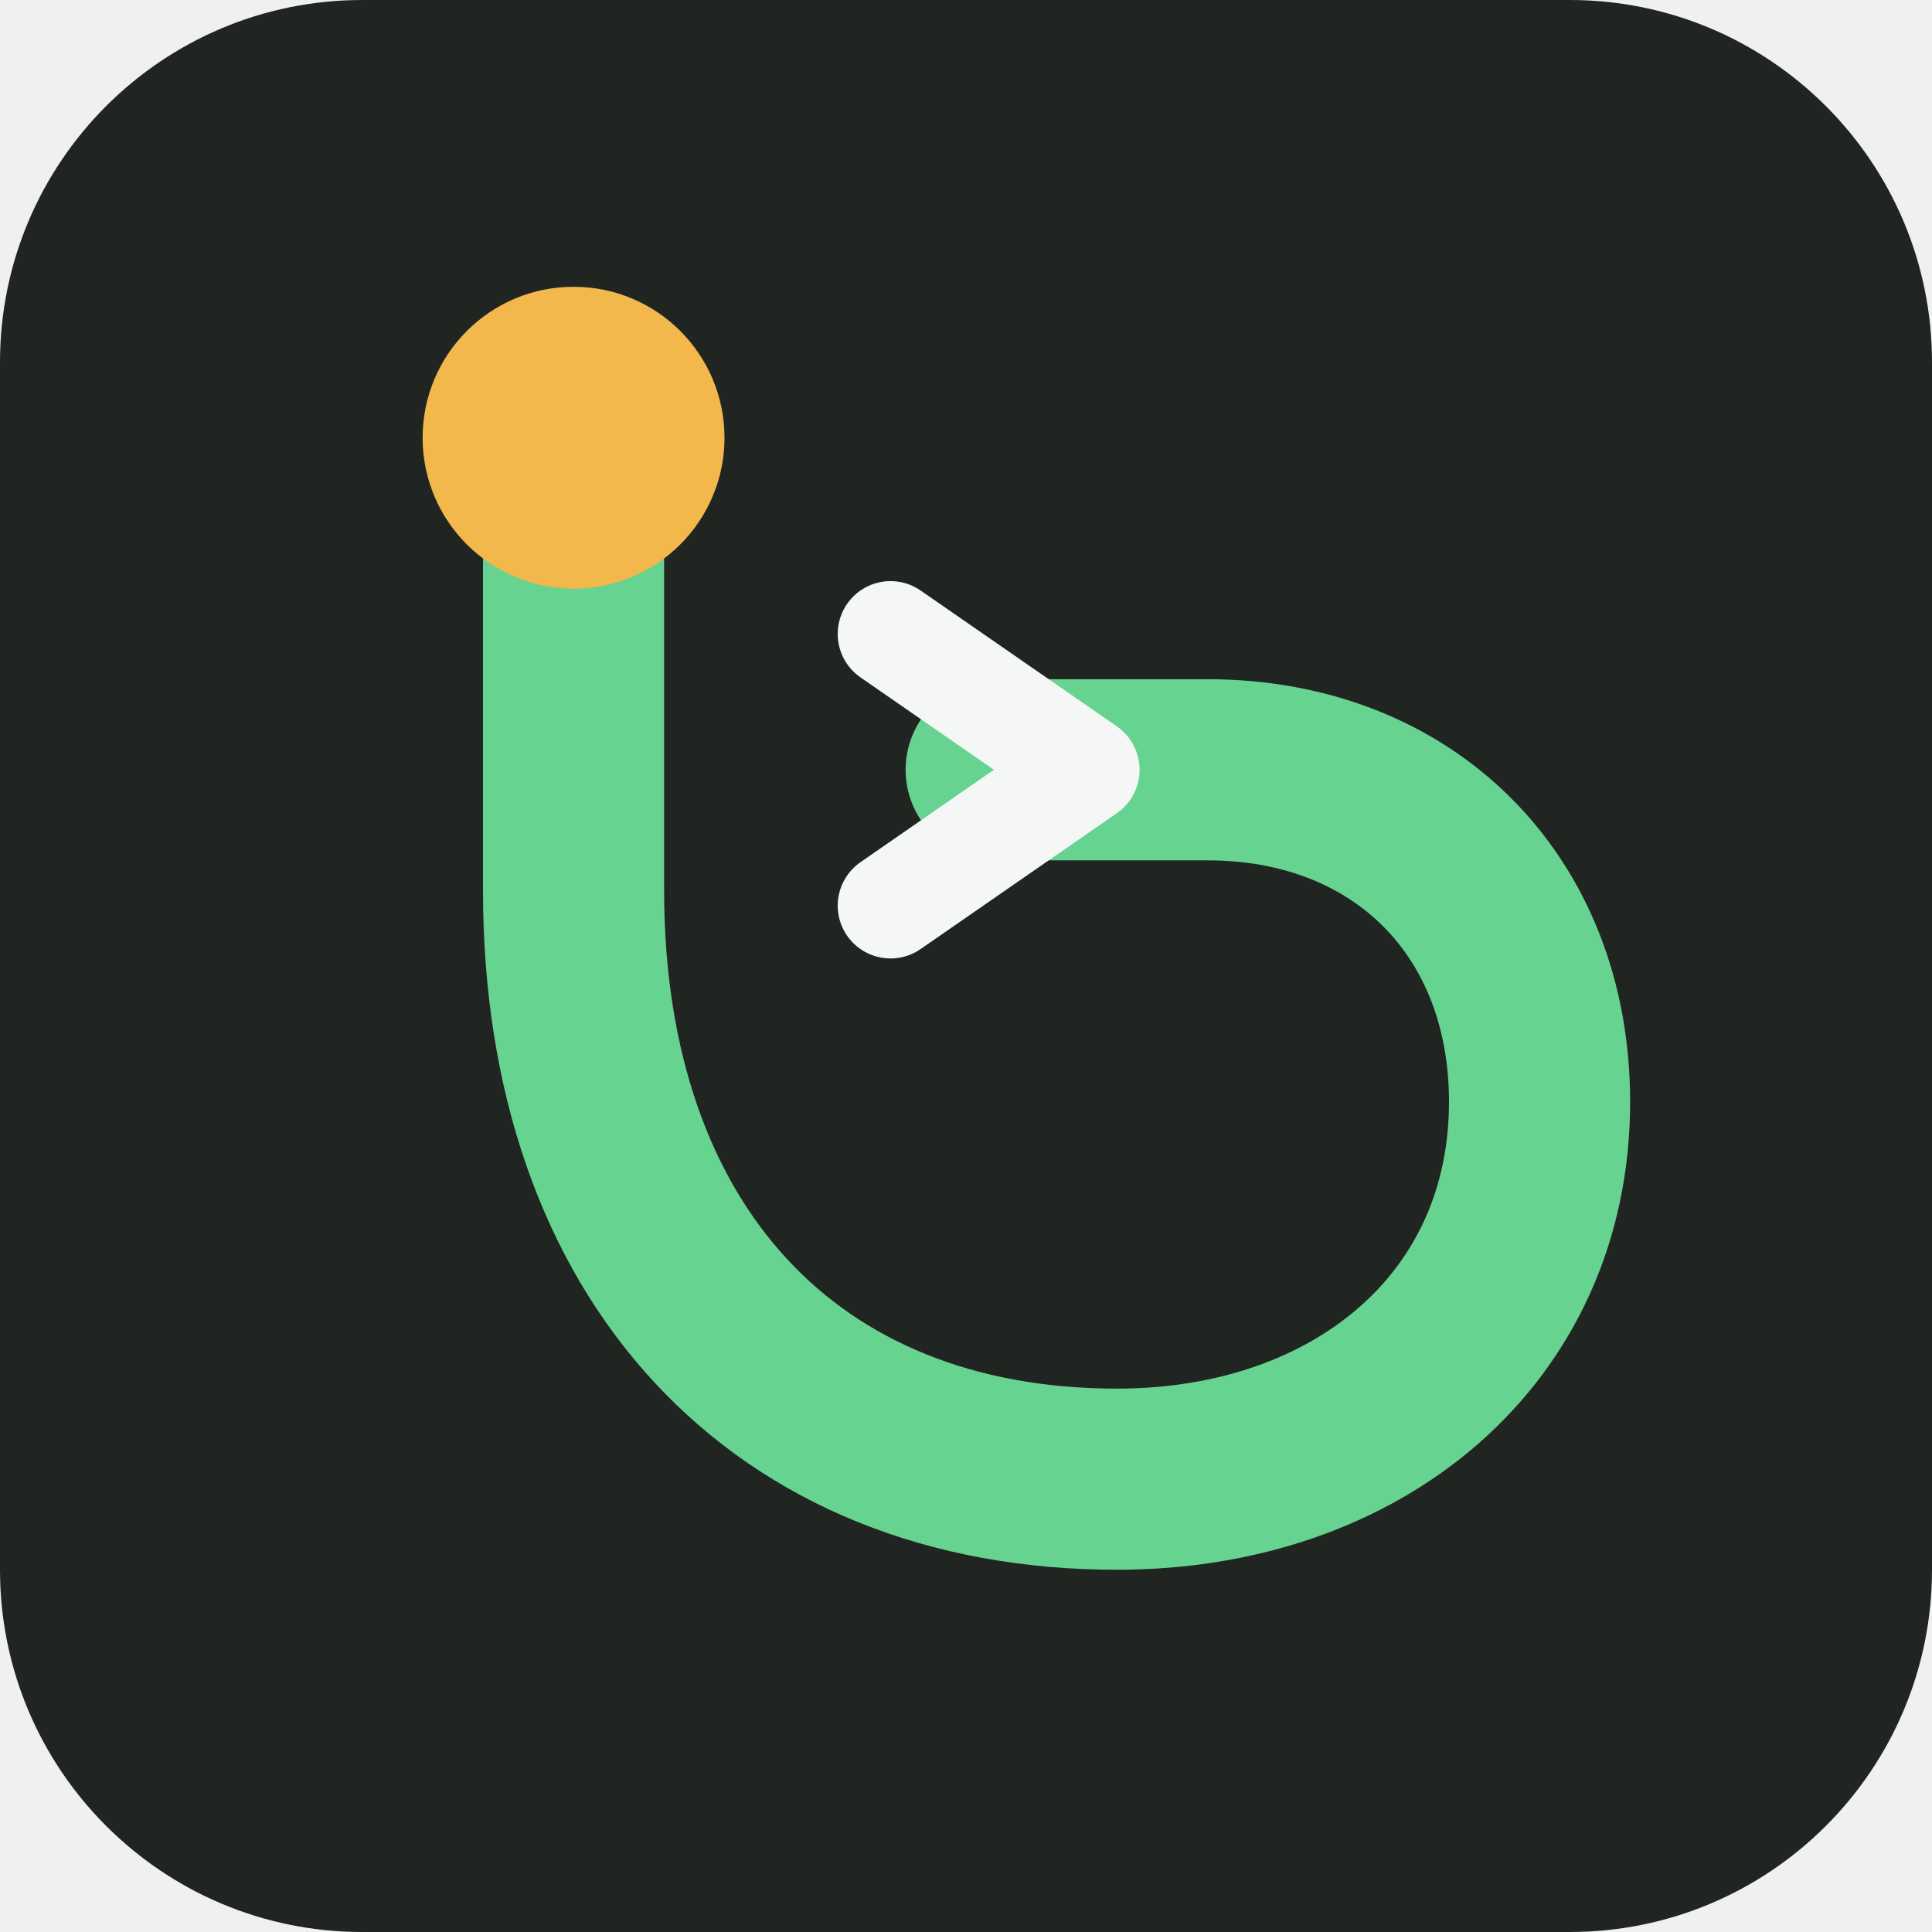
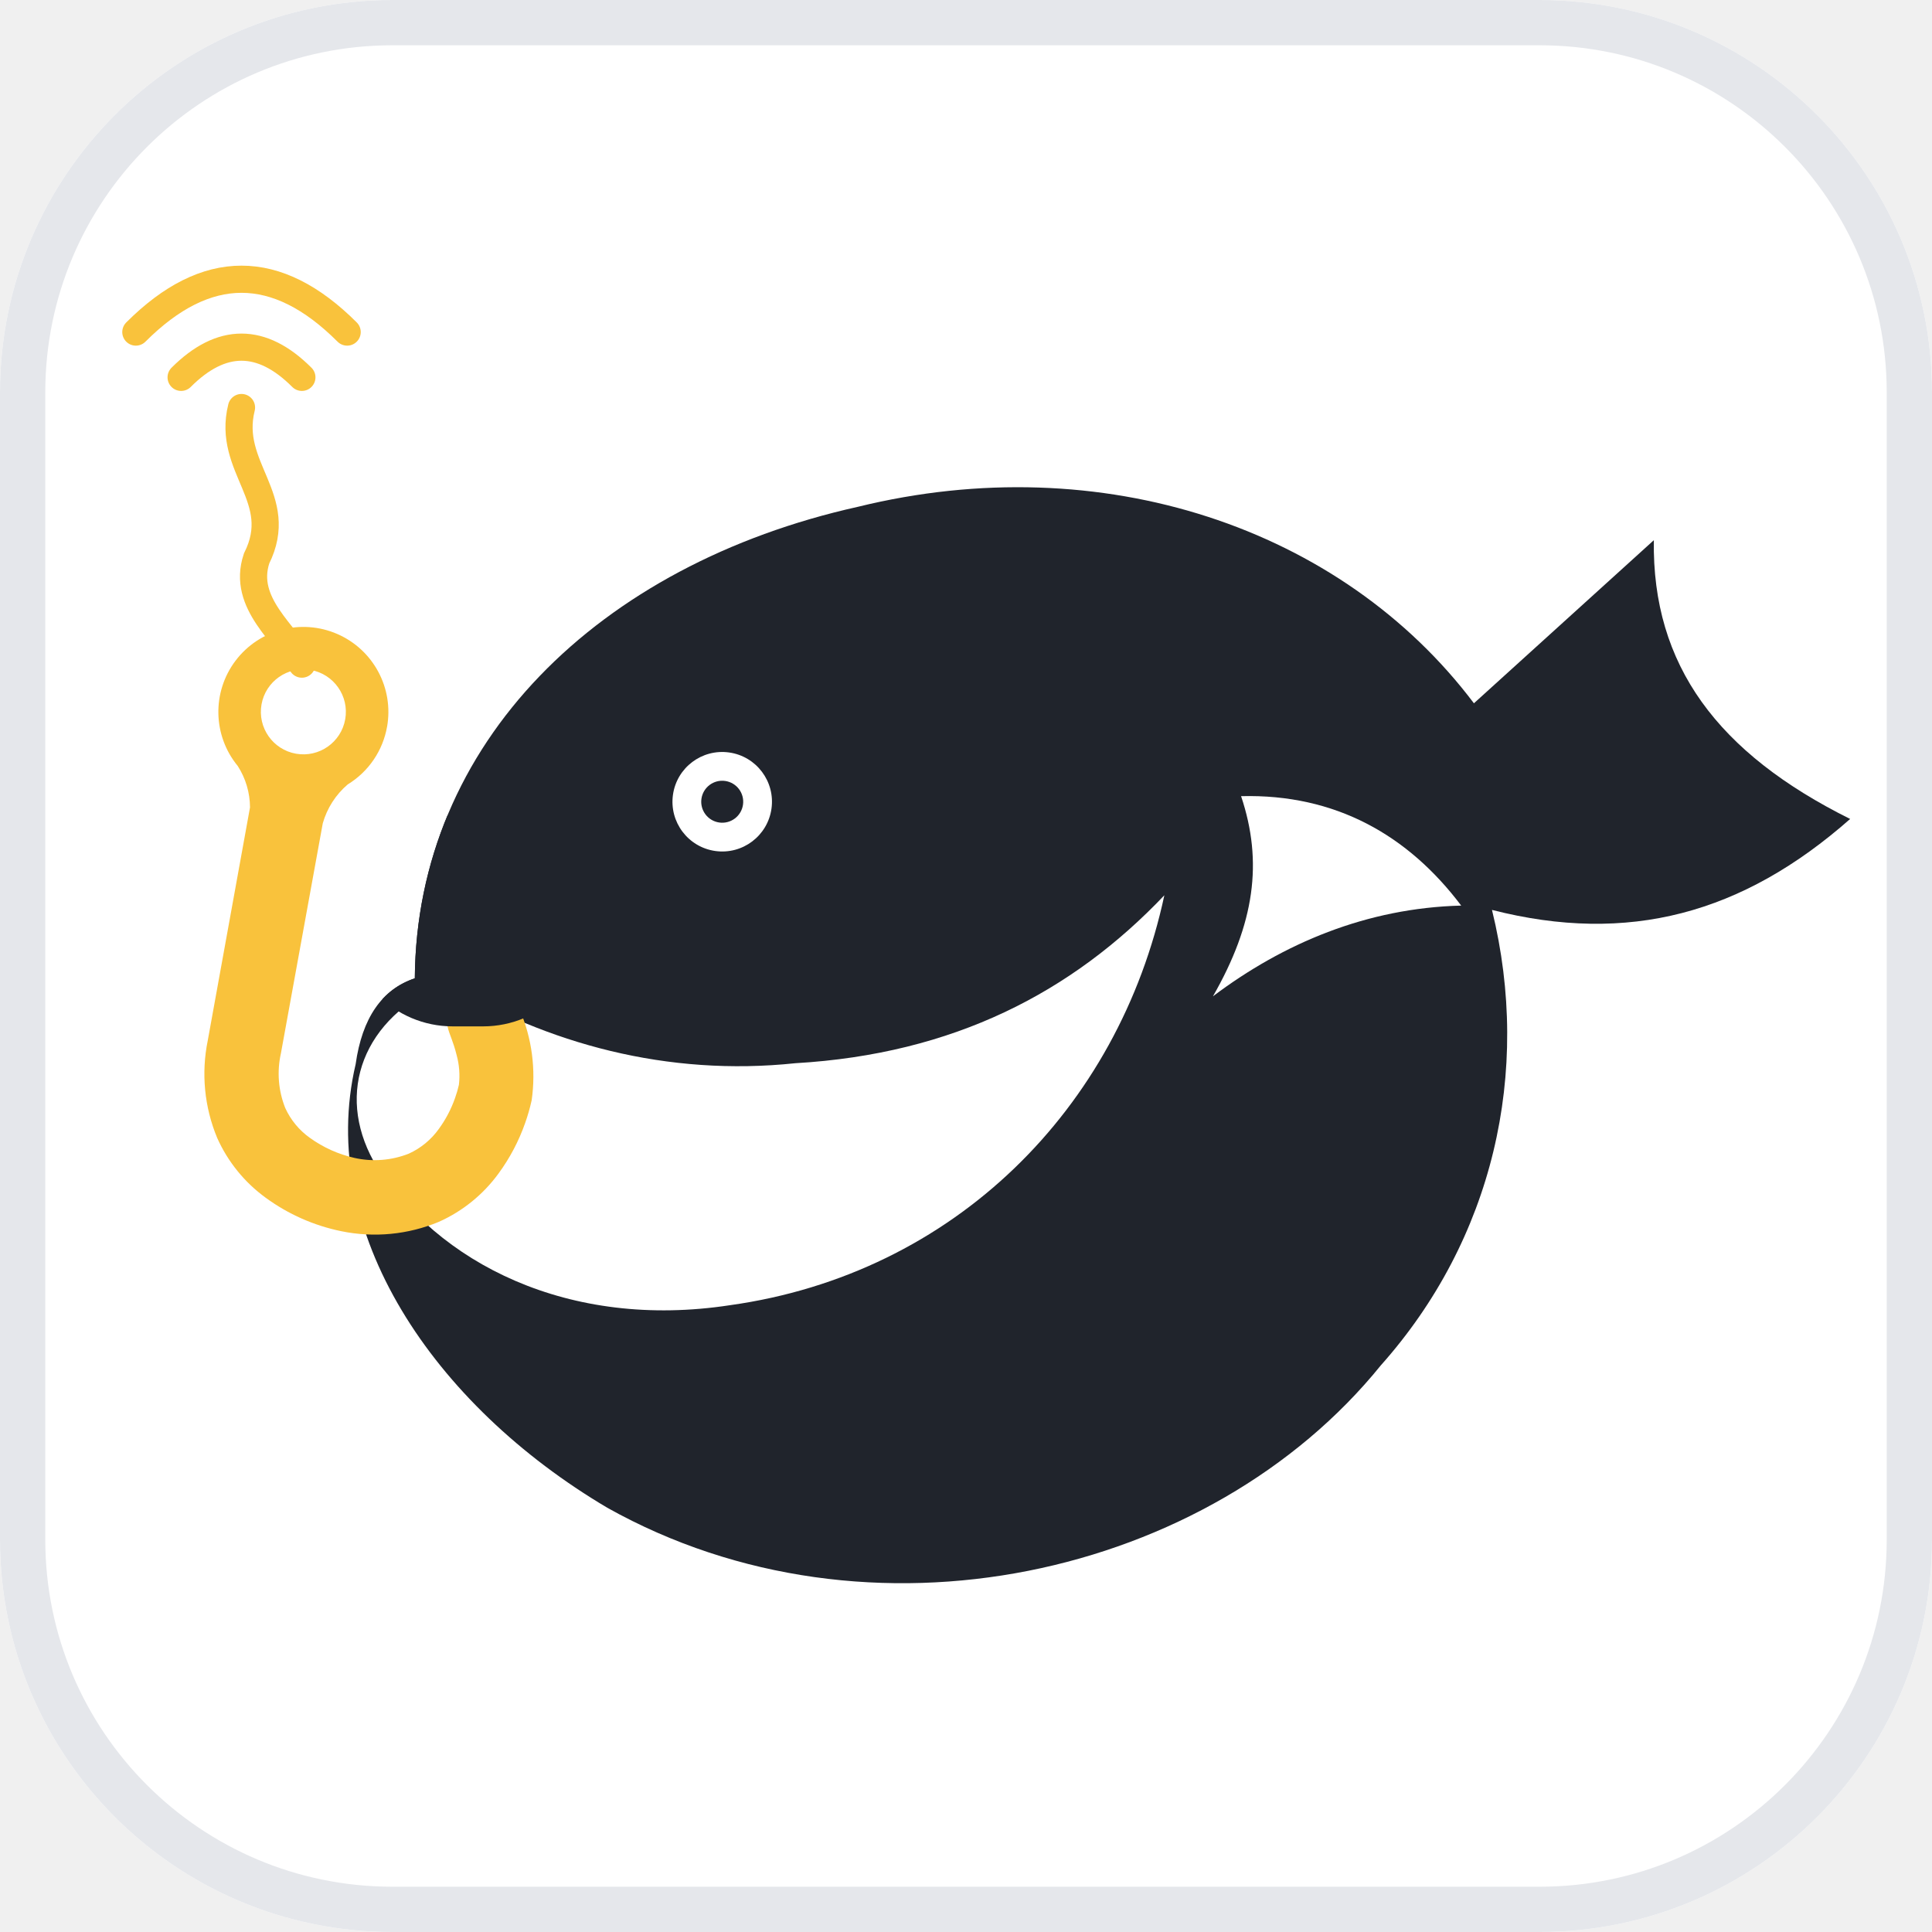
- <svg xmlns="http://www.w3.org/2000/svg" viewBox="0 0 128 128" role="img" aria-label="Command Hooks">
-   <rect width="128" height="128" rx="24" fill="#202522" />
-   <path d="M38 30v29c0 24 14 39 36 39 16 0 28-10 28-25 0-13-9-22-22-22H66" fill="none" stroke="#67d391" stroke-width="12" stroke-linecap="round" />
-   <circle cx="38" cy="29" r="10" fill="#f2b84b" />
-   <path d="m59 42 13 9-13 9" fill="none" stroke="#f4f7f5" stroke-width="7" stroke-linecap="round" stroke-linejoin="round" />
+ <svg xmlns="http://www.w3.org/2000/svg" viewBox="0 0 128 128" role="img" aria-label="Whale Hook">
+   <defs>
+     <clipPath id="upper-lip-cover" clipPathUnits="userSpaceOnUse">
+       <rect x="23" y="58" width="16" height="14" rx="7" />
+     </clipPath>
+   </defs>
+   <rect width="128" height="128" rx="26" fill="#ffffff" />
+   <rect x="1.5" y="1.5" width="125" height="125" rx="24.5" fill="none" stroke="#e5e7eb" stroke-width="3" />
+   <g transform="translate(0 -4)">
+     <g transform="rotate(8 29 67)">
+       <g data-part="whale" transform="translate(2 0) scale(1.03)">
+         <path fill="#20242c" d="M25 67c-2-15 8-28 24-34 15-6 31-3 41 7l10-12c1 8 6 13 15 16-6 7-13 10-22 9 4 10 3 21-3 30-9 15-30 23-48 16-12-5-21-15-20-26 0-3 1-5 3-6Z" />
+         <path fill="#ffffff" d="M27 67c7 3 15 4 23 2 10-2 17-7 22-14-1 14-10 26-24 30-10 3-19 0-24-6-3-4-2-9 3-12Z" />
+         <path fill="#ffffff" d="M76 48c6-1 11 1 15 5-6 1-11 4-15 8 2-5 2-9 0-13Z" />
+         <circle cx="43" cy="53" r="3.2" fill="#ffffff" />
+         <circle cx="43" cy="53" r="1.35" fill="#20242c" />
+       </g>
+     </g>
+     <path data-part="signal-line" d="M16 31c-1 4 3 6 1 10-1 3 2 5 3 7" fill="none" stroke="#f9c23c" stroke-width="1.8" stroke-linecap="round" />
+     <path data-part="signal-wave" d="M12 29q4-4 8 0M9 26q7-7 14 0" fill="none" stroke="#f9c23c" stroke-width="1.8" stroke-linecap="round" />
+     <path data-part="hook" fill="#f9c23c" transform="rotate(10 29 67) translate(2 44.5) scale(0.044)" d="M479.904 192a127.68 127.68 0 0 1-43.232 96 120 120 0 0 0-26.848 64.224l-1.92 352a139.616 139.616 0 0 0 20.608 79.808 112 112 0 0 0 44.448 37.984 184 184 0 0 0 71.232 18.08 139.52 139.52 0 0 0 79.648-20.576c16.32-11.2 29.44-26.56 37.984-44.448a179.264 179.264 0 0 0 16-50.176c1.152-6.784 1.92-13.632 2.24-20.512a117.696 117.696 0 0 0-11.168-43.552c-17.632-39.68-28.544-33.984-23.84-87.008l.64-7.232a43.84 43.84 0 0 0-17.952-36.48c-6.24-6.048-11.68-11.36-11.68-17.888 0 0 0-16 24-16 32 0 88.256 45.824 110.72 81.152a254.496 254.496 0 0 1 41.216 130.88 283.648 283.648 0 0 1-3.68 35.2 291.52 291.52 0 0 1-26.176 81.824 224.448 224.448 0 0 1-76 87.552 250.944 250.944 0 0 1-142.08 39.392 291.744 291.744 0 0 1-121.024-29.888 224.352 224.352 0 0 1-87.552-76.032 250.88 250.88 0 0 1-39.424-142.08l1.696-356.608a116.48 116.48 0 0 0-29.024-58.208 128 128 0 1 1 211.2-97.184L479.904 192zm-128 64a64 64 0 1 0 0-128 64 64 0 0 0 0 128z" />
+     <g clip-path="url(#upper-lip-cover)">
+       <g transform="rotate(8 29 67)">
+         <g transform="translate(2 0) scale(1.03)">
+           <path fill="#20242c" d="M25 67c-2-15 8-28 24-34 15-6 31-3 41 7l10-12c1 8 6 13 15 16-6 7-13 10-22 9 4 10 3 21-3 30-9 15-30 23-48 16-12-5-21-15-20-26 0-3 1-5 3-6Z" />
+         </g>
+       </g>
+     </g>
+   </g>
</svg>
